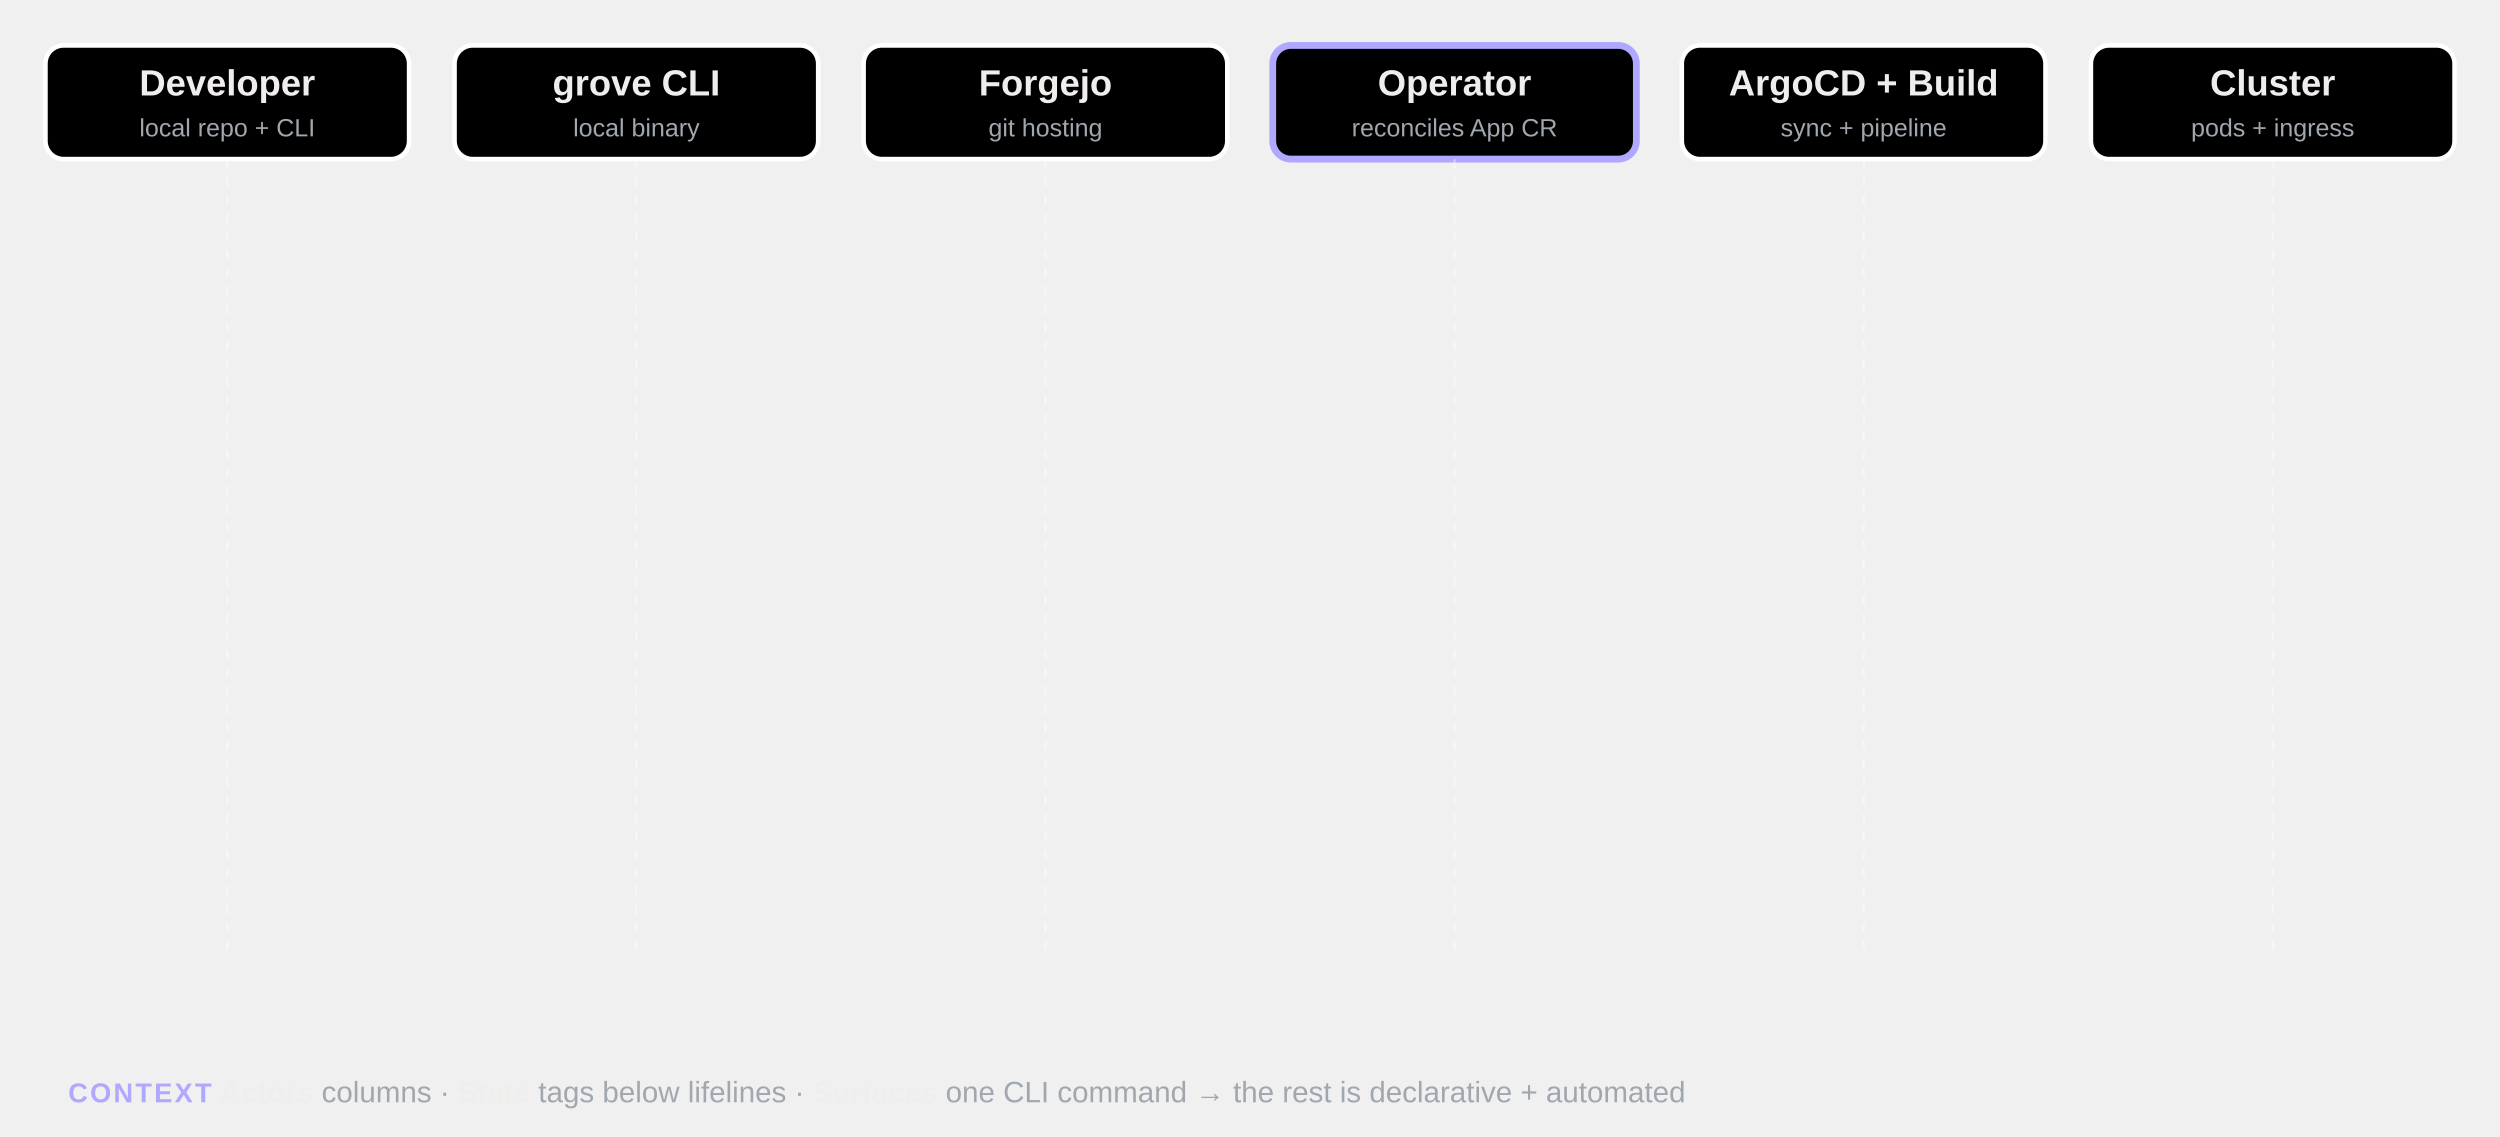
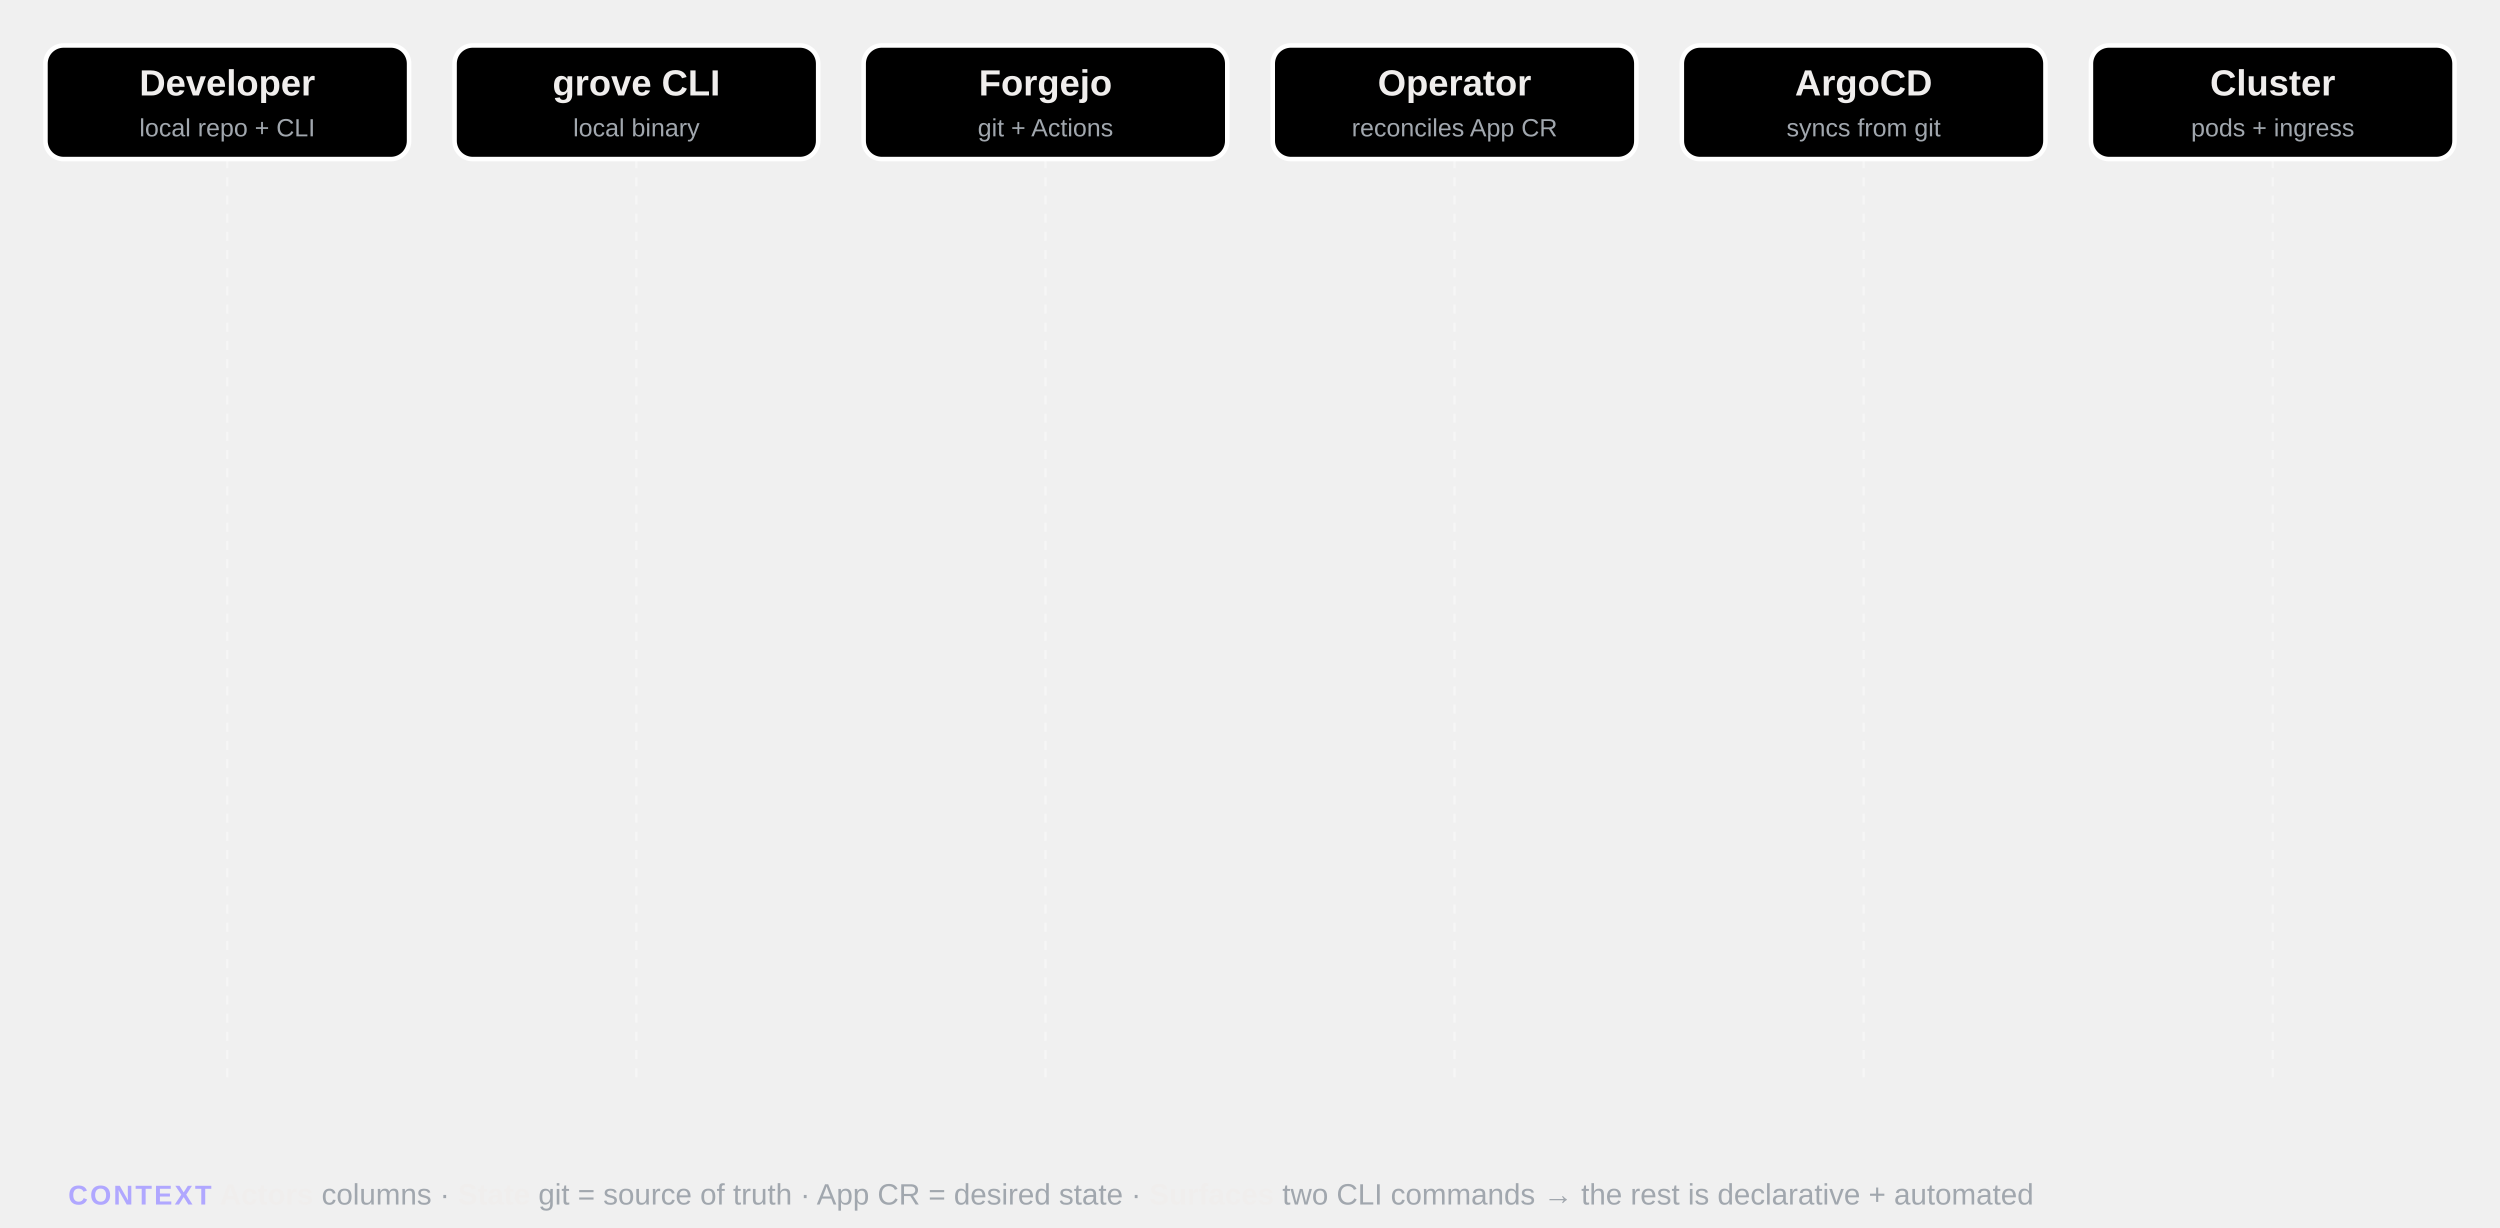
- <svg xmlns="http://www.w3.org/2000/svg" viewBox="0 0 1100 500" font-family="Arial, 'Helvetica Neue', sans-serif">
+ <svg xmlns="http://www.w3.org/2000/svg" viewBox="0 0 1100 540" font-family="Arial, 'Helvetica Neue', sans-serif">
  <defs>
    <style>
      .actor-label { fill: #F0EEED; font-size: 16px; font-weight: 600; }
      .sub-label   { fill: #A1A7AE; font-size: 11px; }
      .step-label  { fill: #F0EEED; font-size: 14px; }
      .step-sub    { fill: #A1A7AE; font-size: 12px; font-style: italic; }
      .num-badge   { fill: #FFFFFF; font-size: 12px; font-weight: 700; }
      .lifeline    { stroke: #FFFFFF; stroke-width: 1; stroke-dasharray: 4 4; opacity: 0.4; }
      .state-tag   { fill: #A1A7AE; font-size: 12px; font-style: italic; }
      .legend-title { fill: #B0A7FF; font-size: 12px; font-weight: 600; letter-spacing: 0.08em; }
      .legend-text  { fill: #A1A7AE; font-size: 13px; }
      .box         { fill: #000000; }

      /* Fragments — hidden by default, revealed by host script adding .shown */
      [data-fragment] { opacity: 0; transition: opacity 0.25s ease; }
      [data-fragment].shown { opacity: 1; }
    </style>
-     <marker id="seqArrow" markerWidth="10" markerHeight="10" refX="5" refY="5" orient="auto">
-       <circle cx="5" cy="5" r="3.5" fill="#3366FF" />
+     <marker id="seqArrow" markerWidth="7" markerHeight="7" refX="6.5" refY="3.5" orient="auto">
+       <polygon points="0 0, 7 3.5, 0 7" fill="#3366FF" />
    </marker>
  </defs>
  <g transform="translate(20, 20)">
    <rect width="160" height="50" rx="8" class="box" stroke="#FFFFFF" stroke-width="2" />
    <text x="80" y="22" class="actor-label" text-anchor="middle">Developer</text>
    <text x="80" y="40" class="sub-label" text-anchor="middle">local repo + CLI</text>
  </g>
  <g transform="translate(200, 20)">
    <rect width="160" height="50" rx="8" class="box" stroke="#FFFFFF" stroke-width="2" />
    <text x="80" y="22" class="actor-label" text-anchor="middle">grove CLI</text>
    <text x="80" y="40" class="sub-label" text-anchor="middle">local binary</text>
  </g>
  <g transform="translate(380, 20)">
    <rect width="160" height="50" rx="8" class="box" stroke="#FFFFFF" stroke-width="2" />
    <text x="80" y="22" class="actor-label" text-anchor="middle">Forgejo</text>
-     <text x="80" y="40" class="sub-label" text-anchor="middle">git hosting</text>
+     <text x="80" y="40" class="sub-label" text-anchor="middle">git + Actions</text>
  </g>
  <g transform="translate(560, 20)">
-     <rect width="160" height="50" rx="8" class="box" stroke="#B0A7FF" stroke-width="3" />
+     <rect width="160" height="50" rx="8" class="box" stroke="#FFFFFF" stroke-width="2" />
    <text x="80" y="22" class="actor-label" text-anchor="middle">Operator</text>
    <text x="80" y="40" class="sub-label" text-anchor="middle">reconciles App CR</text>
  </g>
  <g transform="translate(740, 20)">
    <rect width="160" height="50" rx="8" class="box" stroke="#FFFFFF" stroke-width="2" />
-     <text x="80" y="22" class="actor-label" text-anchor="middle">ArgoCD + Build</text>
-     <text x="80" y="40" class="sub-label" text-anchor="middle">sync + pipeline</text>
+     <text x="80" y="22" class="actor-label" text-anchor="middle">ArgoCD</text>
+     <text x="80" y="40" class="sub-label" text-anchor="middle">syncs from git</text>
  </g>
  <g transform="translate(920, 20)">
    <rect width="160" height="50" rx="8" class="box" stroke="#FFFFFF" stroke-width="2" />
    <text x="80" y="22" class="actor-label" text-anchor="middle">Cluster</text>
    <text x="80" y="40" class="sub-label" text-anchor="middle">pods + ingress</text>
  </g>
-   <line x1="100" y1="70" x2="100" y2="420" class="lifeline" />
-   <line x1="280" y1="70" x2="280" y2="420" class="lifeline" />
-   <line x1="460" y1="70" x2="460" y2="420" class="lifeline" />
-   <line x1="640" y1="70" x2="640" y2="420" class="lifeline" />
-   <line x1="820" y1="70" x2="820" y2="420" class="lifeline" />
-   <line x1="1000" y1="70" x2="1000" y2="420" class="lifeline" />
+   <line x1="100" y1="70" x2="100" y2="475" class="lifeline" />
+   <line x1="280" y1="70" x2="280" y2="475" class="lifeline" />
+   <line x1="460" y1="70" x2="460" y2="475" class="lifeline" />
+   <line x1="640" y1="70" x2="640" y2="475" class="lifeline" />
+   <line x1="820" y1="70" x2="820" y2="475" class="lifeline" />
+   <line x1="1000" y1="70" x2="1000" y2="475" class="lifeline" />
  <g data-fragment="1">
-     <path d="M 100 115 L 275 115" stroke="#3366FF" stroke-width="2" fill="none" marker-end="url(#seqArrow)" />
-     <circle cx="110" cy="115" r="10" fill="#3366FF" />
-     <text x="110" y="119" class="num-badge" text-anchor="middle">1</text>
-     <text x="188" y="105" class="step-label" text-anchor="middle">grove register</text>
+     <path d="M 100 100 h 30 v 20 h -30" stroke="#3366FF" stroke-width="2" fill="none" marker-end="url(#seqArrow)" />
+     <circle cx="100" cy="100" r="10" fill="#3366FF" />
+     <text x="100" y="104" class="num-badge" text-anchor="middle">1</text>
+     <text x="145" y="115" class="step-label">grove init</text>
+     <text x="145" y="131" class="step-sub">templates a new local repo</text>
  </g>
  <g data-fragment="2">
-     <line x1="20" y1="140" x2="1080" y2="140" stroke="#F7675E" stroke-width="1.5" stroke-dasharray="10 5" />
-     <rect x="420" y="127" width="260" height="26" rx="4" fill="#000000" />
-     <text x="550" y="146" text-anchor="middle" fill="#F7675E" font-size="13px" font-weight="600" letter-spacing="0.05em">▲ DEVELOPER  ·  PLATFORM ▼</text>
+     <path d="M 100 160 L 275 160" stroke="#3366FF" stroke-width="2" fill="none" marker-end="url(#seqArrow)" />
+     <circle cx="110" cy="160" r="10" fill="#3366FF" />
+     <text x="110" y="164" class="num-badge" text-anchor="middle">2</text>
+     <text x="188" y="150" class="step-label" text-anchor="middle">grove register</text>
  </g>
  <g data-fragment="3">
-     <path d="M 280 175 L 455 175" stroke="#3366FF" stroke-width="2" fill="none" marker-end="url(#seqArrow)" />
-     <circle cx="290" cy="175" r="10" fill="#3366FF" />
-     <text x="290" y="179" class="num-badge" text-anchor="middle">2</text>
-     <text x="370" y="165" class="step-label" text-anchor="middle">create repo + push</text>
+     <line x1="20" y1="185" x2="1080" y2="185" stroke="#F7675E" stroke-width="1.5" stroke-dasharray="10 5" />
+     <rect x="420" y="172" width="260" height="26" rx="4" fill="#000000" />
+     <text x="550" y="191" text-anchor="middle" fill="#F7675E" font-size="13px" font-weight="600" letter-spacing="0.05em">▲ DEVELOPER  ·  PLATFORM ▼</text>
  </g>
  <g data-fragment="4">
-     <path d="M 280 230 L 635 230" stroke="#3366FF" stroke-width="2" fill="none" marker-end="url(#seqArrow)" />
-     <circle cx="290" cy="230" r="10" fill="#3366FF" />
-     <text x="290" y="234" class="num-badge" text-anchor="middle">3</text>
-     <text x="460" y="220" class="step-label" text-anchor="middle">kubectl apply App CR</text>
-     <text x="460" y="246" class="step-sub" text-anchor="middle">declares desired app to platform</text>
+     <path d="M 280 220 L 455 220" stroke="#3366FF" stroke-width="2" fill="none" marker-end="url(#seqArrow)" />
+     <circle cx="290" cy="220" r="10" fill="#3366FF" />
+     <text x="290" y="224" class="num-badge" text-anchor="middle">3</text>
+     <text x="370" y="210" class="step-label" text-anchor="middle">create repo + push</text>
  </g>
  <g data-fragment="5">
-     <path d="M 640 290 L 815 290" stroke="#3366FF" stroke-width="2" fill="none" marker-end="url(#seqArrow)" />
-     <circle cx="650" cy="290" r="10" fill="#3366FF" />
-     <text x="650" y="294" class="num-badge" text-anchor="middle">4</text>
-     <text x="730" y="280" class="step-label" text-anchor="middle">create Argo Application</text>
+     <path d="M 280 265 L 635 265" stroke="#3366FF" stroke-width="2" fill="none" marker-end="url(#seqArrow)" />
+     <circle cx="290" cy="265" r="10" fill="#3366FF" />
+     <text x="290" y="269" class="num-badge" text-anchor="middle">4</text>
+     <text x="460" y="255" class="step-label" text-anchor="middle">kubectl apply App CR</text>
+     <text x="460" y="281" class="step-sub" text-anchor="middle">declares desired app to platform</text>
  </g>
  <g data-fragment="6">
-     <path d="M 820 345 L 995 345" stroke="#3366FF" stroke-width="2" fill="none" marker-end="url(#seqArrow)" />
-     <circle cx="830" cy="345" r="10" fill="#3366FF" />
-     <text x="830" y="349" class="num-badge" text-anchor="middle">5</text>
-     <text x="910" y="335" class="step-label" text-anchor="middle">build + deploy</text>
-     <text x="910" y="361" class="step-sub" text-anchor="middle">Dagger pipeline → image → rollout</text>
+     <path d="M 640 310 L 815 310" stroke="#3366FF" stroke-width="2" fill="none" marker-end="url(#seqArrow)" />
+     <circle cx="650" cy="310" r="10" fill="#3366FF" />
+     <text x="650" y="314" class="num-badge" text-anchor="middle">5</text>
+     <text x="730" y="300" class="step-label" text-anchor="middle">create Argo Application</text>
  </g>
  <g data-fragment="7">
-     <path d="M 1000 405 L 105 405" stroke="#3366FF" stroke-width="2" fill="none" marker-end="url(#seqArrow)" />
-     <circle cx="990" cy="405" r="10" fill="#3366FF" />
-     <text x="990" y="409" class="num-badge" text-anchor="middle">6</text>
-     <text x="545" y="395" class="step-label" text-anchor="middle">app URL — hello world is live</text>
+     <path d="M 460 350 h 30 v 20 h -30" stroke="#3366FF" stroke-width="2" fill="none" marker-end="url(#seqArrow)" />
+     <circle cx="460" cy="350" r="10" fill="#3366FF" />
+     <text x="460" y="354" class="num-badge" text-anchor="middle">6</text>
+     <text x="505" y="365" class="step-label">Forgejo Actions</text>
+     <text x="505" y="381" class="step-sub">docker build + push image</text>
  </g>
  <g data-fragment="8">
-     <text x="100" y="440" class="state-tag" text-anchor="middle">local code</text>
-     <text x="460" y="440" class="state-tag" text-anchor="middle">git repo (source of truth)</text>
-     <text x="640" y="440" class="state-tag" text-anchor="middle">App CR (desired)</text>
-     <text x="820" y="440" class="state-tag" text-anchor="middle">Application + image</text>
-     <text x="1000" y="440" class="state-tag" text-anchor="middle">live workload</text>
+     <path d="M 820 410 L 465 410" stroke="#3366FF" stroke-width="2" fill="none" marker-end="url(#seqArrow)" />
+     <circle cx="810" cy="410" r="10" fill="#3366FF" />
+     <text x="810" y="414" class="num-badge" text-anchor="middle">7</text>
+     <text x="640" y="400" class="step-label" text-anchor="middle">read manifests (git is source of truth)</text>
  </g>
-   <g transform="translate(30, 485)">
+   <g data-fragment="9">
+     <path d="M 820 450 L 995 450" stroke="#3366FF" stroke-width="2" fill="none" marker-end="url(#seqArrow)" />
+     <circle cx="830" cy="450" r="10" fill="#3366FF" />
+     <text x="830" y="454" class="num-badge" text-anchor="middle">8</text>
+     <text x="910" y="440" class="step-label" text-anchor="middle">deploy</text>
+     <text x="910" y="466" class="step-sub" text-anchor="middle">applies manifests + pulls image</text>
+   </g>
+   <g data-fragment="10">
+     <path d="M 1000 500 L 105 500" stroke="#3366FF" stroke-width="2" fill="none" marker-end="url(#seqArrow)" />
+     <circle cx="990" cy="500" r="10" fill="#3366FF" />
+     <text x="990" y="504" class="num-badge" text-anchor="middle">9</text>
+     <text x="545" y="490" class="step-label" text-anchor="middle">app URL — hello world is live</text>
+   </g>
+   <g transform="translate(30, 530)">
    <text x="0" y="0" class="legend-text">
      <tspan class="legend-title">CONTEXT</tspan>
-       <tspan fill="#F0EEED" font-weight="600">Actors</tspan> columns   ·   <tspan fill="#F0EEED" font-weight="600">State</tspan> tags below lifelines   ·   <tspan fill="#F0EEED" font-weight="600">Surfaces</tspan> one CLI command → the rest is declarative + automated</text>
+       <tspan fill="#F0EEED" font-weight="600">Actors</tspan> columns   ·   <tspan fill="#F0EEED" font-weight="600">State</tspan> git = source of truth · App CR = desired state   ·   <tspan fill="#F0EEED" font-weight="600">Surfaces</tspan> two CLI commands → the rest is declarative + automated</text>
  </g>
</svg>
